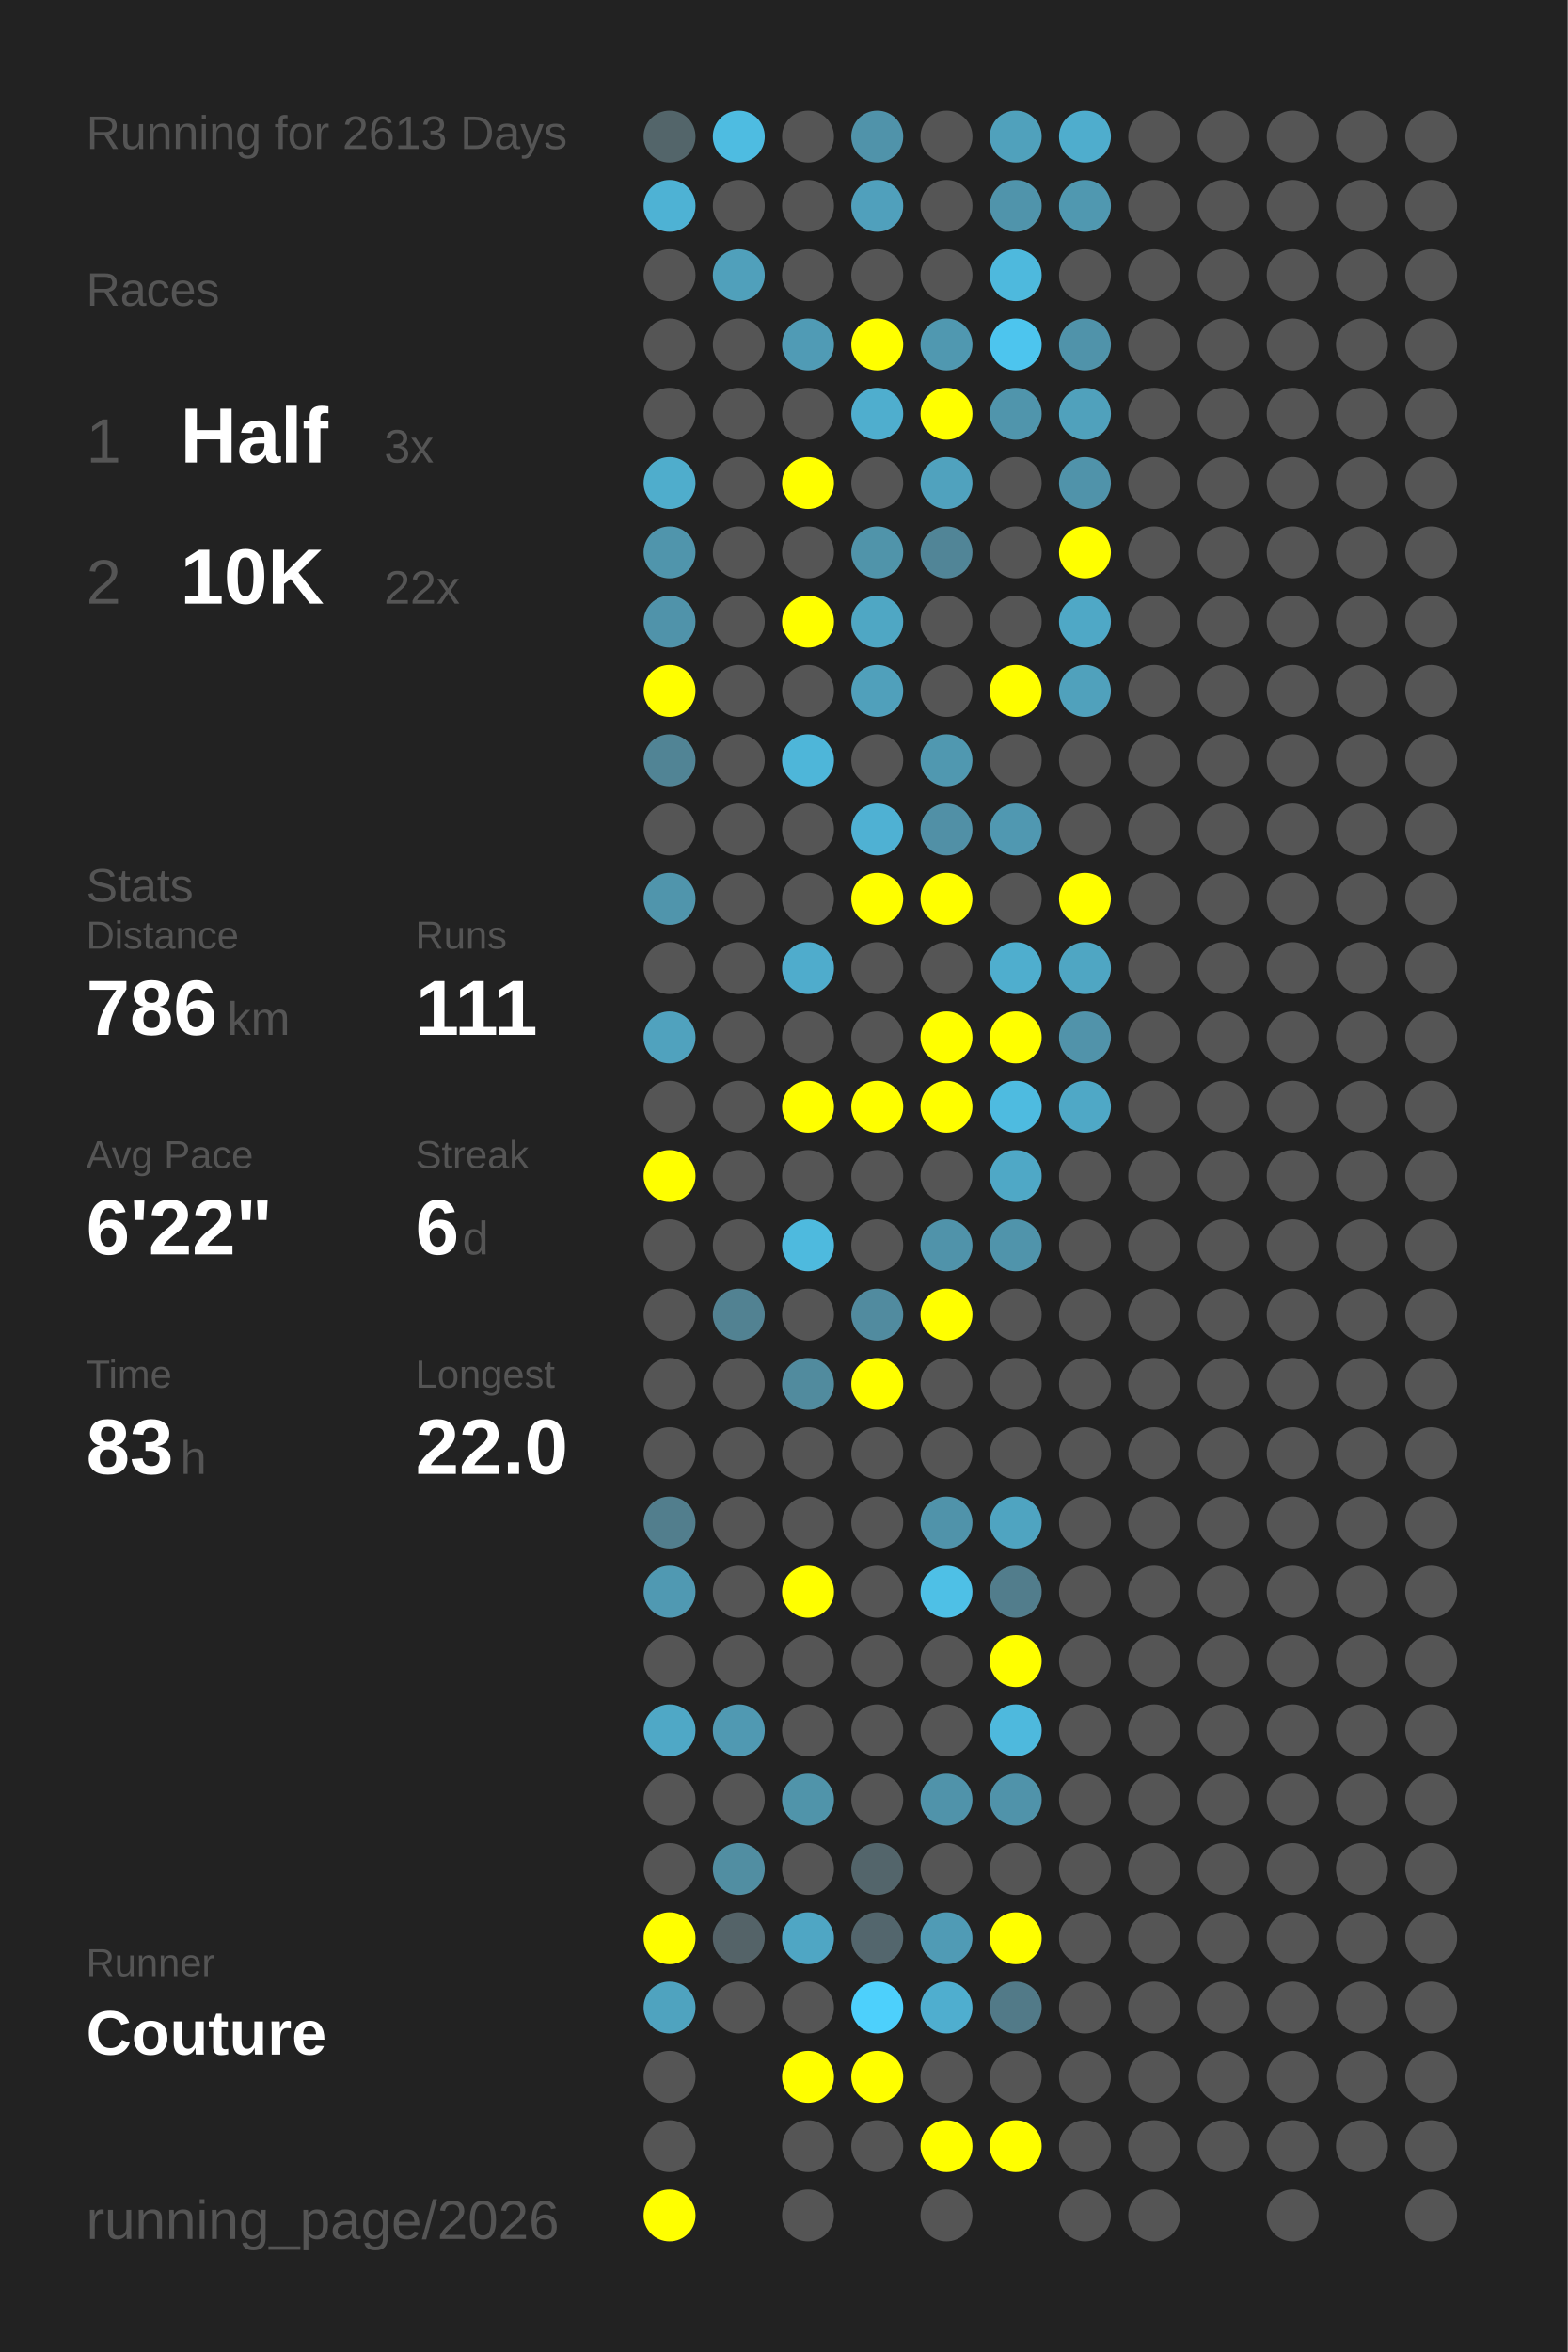
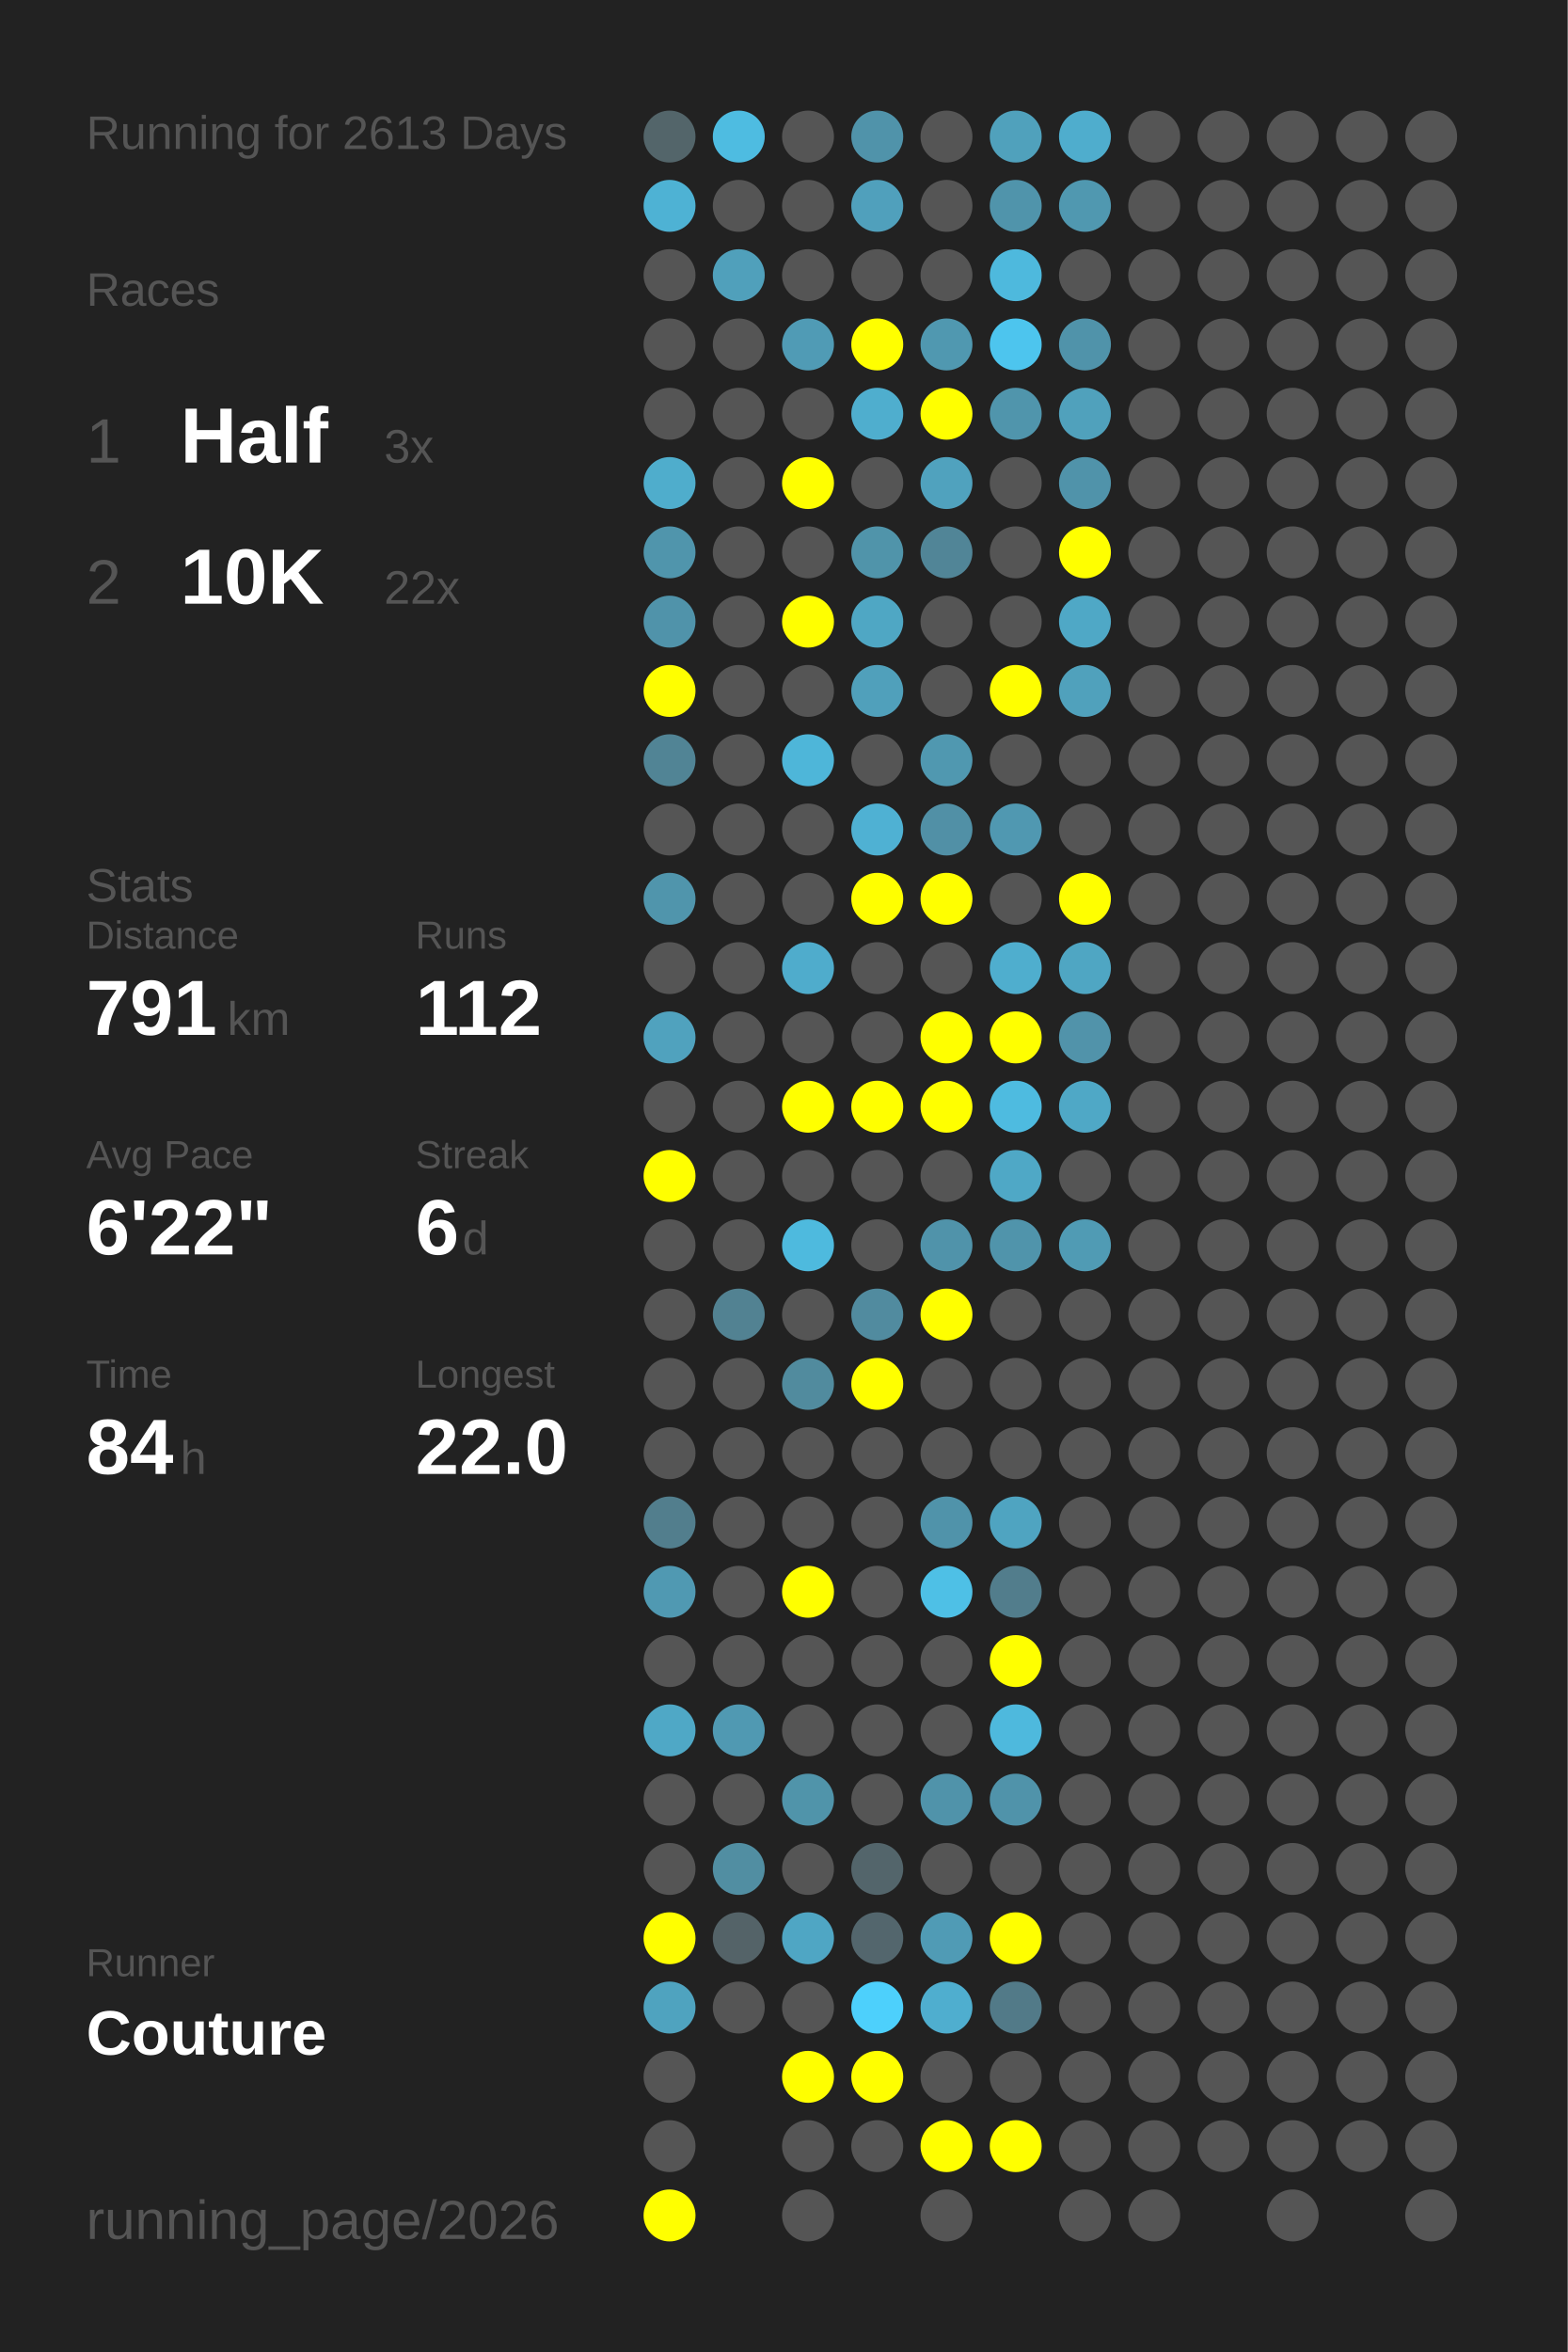
<svg xmlns="http://www.w3.org/2000/svg" baseProfile="full" height="300mm" version="1.1" viewBox="0,0,200,300" width="200mm">
  <defs />
  <rect fill="#222222" height="300" width="200" x="0" y="0" />
  <text fill="#555555" style="font-size:6px; font-family:Arial;" x="11" y="19">Running for 2613 Days</text>
  <text fill="#555555" style="font-size:6px; font-family:Arial;" x="11" y="39">Races</text>
  <text fill="#555555" style="font-size:8px; font-family:Arial;" x="11" y="59">1</text>
  <text fill="#FFFFFF" style="font-size:10px; font-family:Arial; font-weight:bold;" x="23" y="59">Half</text>
  <text fill="#555555" style="font-size:6px; font-family:Arial;" x="49" y="59">3x</text>
  <text fill="#555555" style="font-size:8px; font-family:Arial;" x="11" y="77">2</text>
  <text fill="#FFFFFF" style="font-size:10px; font-family:Arial; font-weight:bold;" x="23" y="77">10K</text>
  <text fill="#555555" style="font-size:6px; font-family:Arial;" x="49" y="77">22x</text>
  <text fill="#555555" style="font-size:6px; font-family:Arial;" x="11" y="115">Stats</text>
  <text fill="#555555" style="font-size:5px; font-family:Arial;" x="11" y="121">Distance</text>
-   <text fill="#FFFFFF" style="font-size:10px; font-family:Arial; font-weight:bold;" x="11" y="132">786</text>
+   <text fill="#FFFFFF" style="font-size:10px; font-family:Arial; font-weight:bold;" x="11" y="132">791</text>
  <text fill="#555555" style="font-size:6px; font-family:Arial;" x="29" y="132">km</text>
  <text fill="#555555" style="font-size:5px; font-family:Arial;" x="53" y="121">Runs</text>
-   <text fill="#FFFFFF" style="font-size:10px; font-family:Arial; font-weight:bold;" x="53" y="132">111</text>
+   <text fill="#FFFFFF" style="font-size:10px; font-family:Arial; font-weight:bold;" x="53" y="132">112</text>
  <text fill="#555555" style="font-size:5px; font-family:Arial;" x="11" y="149">Avg Pace</text>
  <text fill="#FFFFFF" style="font-size:10px; font-family:Arial; font-weight:bold;" x="11" y="160">6'22"</text>
  <text fill="#555555" style="font-size:5px; font-family:Arial;" x="53" y="149">Streak</text>
  <text fill="#FFFFFF" style="font-size:10px; font-family:Arial; font-weight:bold;" x="53" y="160">6</text>
  <text fill="#555555" style="font-size:6px; font-family:Arial;" x="59" y="160">d</text>
  <text fill="#555555" style="font-size:5px; font-family:Arial;" x="11" y="177">Time</text>
-   <text fill="#FFFFFF" style="font-size:10px; font-family:Arial; font-weight:bold;" x="11" y="188">83</text>
+   <text fill="#FFFFFF" style="font-size:10px; font-family:Arial; font-weight:bold;" x="11" y="188">84</text>
  <text fill="#555555" style="font-size:6px; font-family:Arial;" x="23" y="188">h</text>
  <text fill="#555555" style="font-size:5px; font-family:Arial;" x="53" y="177">Longest</text>
  <text fill="#FFFFFF" style="font-size:10px; font-family:Arial; font-weight:bold;" x="53" y="188">22.0</text>
  <text fill="#555555" style="font-size:5px; font-family:Arial;" x="11" y="252.065">Runner</text>
  <text fill="#FFFFFF" style="font-size:8px; font-family:Arial; font-weight:bold;" x="11" y="262.065">Couture</text>
  <text fill="#555555" style="font-size:7px; font-family:Arial;" x="11" y="285.581">running_page/2026</text>
  <circle cx="85.417" cy="17.419" fill="#53656a" r="3.312" />
  <circle cx="85.417" cy="26.258" fill="#4eb2d4" r="3.312" />
  <circle cx="85.417" cy="35.097" fill="#555555" r="3.312" />
  <circle cx="85.417" cy="43.935" fill="#555555" r="3.312" />
  <circle cx="85.417" cy="52.774" fill="#555555" r="3.312" />
  <circle cx="85.417" cy="61.613" fill="#4fadcc" r="3.312" />
  <circle cx="85.417" cy="70.452" fill="#5095ac" r="3.312" />
  <circle cx="85.417" cy="79.29" fill="#5093aa" r="3.312" />
  <circle cx="85.417" cy="88.129" fill="#FFFF00" r="3.312" />
  <circle cx="85.417" cy="96.968" fill="#518495" r="3.312" />
  <circle cx="85.417" cy="105.806" fill="#555555" r="3.312" />
  <circle cx="85.417" cy="114.645" fill="#5095ac" r="3.312" />
  <circle cx="85.417" cy="123.484" fill="#555555" r="3.312" />
  <circle cx="85.417" cy="132.323" fill="#50a2be" r="3.312" />
  <circle cx="85.417" cy="141.161" fill="#555555" r="3.312" />
  <circle cx="85.417" cy="150" fill="#FFFF00" r="3.312" />
  <circle cx="85.417" cy="158.839" fill="#555555" r="3.312" />
  <circle cx="85.417" cy="167.677" fill="#555555" r="3.312" />
  <circle cx="85.417" cy="176.516" fill="#555555" r="3.312" />
  <circle cx="85.417" cy="185.355" fill="#555555" r="3.312" />
  <circle cx="85.417" cy="194.194" fill="#527e8d" r="3.312" />
  <circle cx="85.417" cy="203.032" fill="#5099b2" r="3.312" />
  <circle cx="85.417" cy="211.871" fill="#555555" r="3.312" />
  <circle cx="85.417" cy="220.71" fill="#4fa8c6" r="3.312" />
  <circle cx="85.417" cy="229.548" fill="#555555" r="3.312" />
  <circle cx="85.417" cy="238.387" fill="#555555" r="3.312" />
  <circle cx="85.417" cy="247.226" fill="#FFFF00" r="3.312" />
  <circle cx="85.417" cy="256.065" fill="#4fa3bf" r="3.312" />
  <circle cx="85.417" cy="264.903" fill="#555555" r="3.312" />
  <circle cx="85.417" cy="273.742" fill="#555555" r="3.312" />
  <circle cx="85.417" cy="282.581" fill="#FFFF00" r="3.312" />
  <circle cx="94.25" cy="17.419" fill="#4ebce1" r="3.312" />
  <circle cx="94.25" cy="26.258" fill="#555555" r="3.312" />
  <circle cx="94.25" cy="35.097" fill="#50a0bb" r="3.312" />
  <circle cx="94.25" cy="43.935" fill="#555555" r="3.312" />
  <circle cx="94.25" cy="52.774" fill="#555555" r="3.312" />
  <circle cx="94.25" cy="61.613" fill="#555555" r="3.312" />
  <circle cx="94.25" cy="70.452" fill="#555555" r="3.312" />
  <circle cx="94.25" cy="79.29" fill="#555555" r="3.312" />
  <circle cx="94.25" cy="88.129" fill="#555555" r="3.312" />
  <circle cx="94.25" cy="96.968" fill="#555555" r="3.312" />
  <circle cx="94.25" cy="105.806" fill="#555555" r="3.312" />
  <circle cx="94.25" cy="114.645" fill="#555555" r="3.312" />
  <circle cx="94.25" cy="123.484" fill="#555555" r="3.312" />
  <circle cx="94.25" cy="132.323" fill="#555555" r="3.312" />
  <circle cx="94.25" cy="141.161" fill="#555555" r="3.312" />
  <circle cx="94.25" cy="150" fill="#555555" r="3.312" />
  <circle cx="94.25" cy="158.839" fill="#555555" r="3.312" />
  <circle cx="94.25" cy="167.677" fill="#528292" r="3.312" />
  <circle cx="94.25" cy="176.516" fill="#555555" r="3.312" />
  <circle cx="94.25" cy="185.355" fill="#555555" r="3.312" />
  <circle cx="94.25" cy="194.194" fill="#555555" r="3.312" />
  <circle cx="94.25" cy="203.032" fill="#555555" r="3.312" />
  <circle cx="94.25" cy="211.871" fill="#555555" r="3.312" />
  <circle cx="94.25" cy="220.71" fill="#5099b2" r="3.312" />
  <circle cx="94.25" cy="229.548" fill="#555555" r="3.312" />
  <circle cx="94.25" cy="238.387" fill="#518ea2" r="3.312" />
  <circle cx="94.25" cy="247.226" fill="#546368" r="3.312" />
  <circle cx="94.25" cy="256.065" fill="#555555" r="3.312" />
  <circle cx="103.083" cy="17.419" fill="#555555" r="3.312" />
  <circle cx="103.083" cy="26.258" fill="#555555" r="3.312" />
  <circle cx="103.083" cy="35.097" fill="#555555" r="3.312" />
  <circle cx="103.083" cy="43.935" fill="#509bb5" r="3.312" />
  <circle cx="103.083" cy="52.774" fill="#555555" r="3.312" />
  <circle cx="103.083" cy="61.613" fill="#FFFF00" r="3.312" />
  <circle cx="103.083" cy="70.452" fill="#555555" r="3.312" />
  <circle cx="103.083" cy="79.29" fill="#FFFF00" r="3.312" />
  <circle cx="103.083" cy="88.129" fill="#555555" r="3.312" />
  <circle cx="103.083" cy="96.968" fill="#4eb6d9" r="3.312" />
  <circle cx="103.083" cy="105.806" fill="#555555" r="3.312" />
  <circle cx="103.083" cy="114.645" fill="#555555" r="3.312" />
  <circle cx="103.083" cy="123.484" fill="#4faccc" r="3.312" />
  <circle cx="103.083" cy="132.323" fill="#555555" r="3.312" />
  <circle cx="103.083" cy="141.161" fill="#FFFF00" r="3.312" />
  <circle cx="103.083" cy="150" fill="#555555" r="3.312" />
  <circle cx="103.083" cy="158.839" fill="#4ebade" r="3.312" />
  <circle cx="103.083" cy="167.677" fill="#555555" r="3.312" />
  <circle cx="103.083" cy="176.516" fill="#518b9e" r="3.312" />
  <circle cx="103.083" cy="185.355" fill="#555555" r="3.312" />
  <circle cx="103.083" cy="194.194" fill="#555555" r="3.312" />
  <circle cx="103.083" cy="203.032" fill="#FFFF00" r="3.312" />
  <circle cx="103.083" cy="211.871" fill="#555555" r="3.312" />
  <circle cx="103.083" cy="220.71" fill="#555555" r="3.312" />
  <circle cx="103.083" cy="229.548" fill="#5094aa" r="3.312" />
  <circle cx="103.083" cy="238.387" fill="#555555" r="3.312" />
  <circle cx="103.083" cy="247.226" fill="#4fa6c4" r="3.312" />
  <circle cx="103.083" cy="256.065" fill="#555555" r="3.312" />
  <circle cx="103.083" cy="264.903" fill="#FFFF00" r="3.312" />
  <circle cx="103.083" cy="273.742" fill="#555555" r="3.312" />
  <circle cx="103.083" cy="282.581" fill="#555555" r="3.312" />
  <circle cx="111.917" cy="17.419" fill="#5093aa" r="3.312" />
  <circle cx="111.917" cy="26.258" fill="#50a0bc" r="3.312" />
  <circle cx="111.917" cy="35.097" fill="#555555" r="3.312" />
  <circle cx="111.917" cy="43.935" fill="#FFFF00" r="3.312" />
  <circle cx="111.917" cy="52.774" fill="#4faece" r="3.312" />
  <circle cx="111.917" cy="61.613" fill="#555555" r="3.312" />
  <circle cx="111.917" cy="70.452" fill="#5094aa" r="3.312" />
  <circle cx="111.917" cy="79.29" fill="#4fa7c4" r="3.312" />
  <circle cx="111.917" cy="88.129" fill="#50a0bb" r="3.312" />
  <circle cx="111.917" cy="96.968" fill="#555555" r="3.312" />
  <circle cx="111.917" cy="105.806" fill="#4fb1d3" r="3.312" />
  <circle cx="111.917" cy="114.645" fill="#FFFF00" r="3.312" />
  <circle cx="111.917" cy="123.484" fill="#555555" r="3.312" />
  <circle cx="111.917" cy="132.323" fill="#555555" r="3.312" />
  <circle cx="111.917" cy="141.161" fill="#FFFF00" r="3.312" />
  <circle cx="111.917" cy="150" fill="#555555" r="3.312" />
  <circle cx="111.917" cy="158.839" fill="#555555" r="3.312" />
  <circle cx="111.917" cy="167.677" fill="#518b9f" r="3.312" />
  <circle cx="111.917" cy="176.516" fill="#FFFF00" r="3.312" />
  <circle cx="111.917" cy="185.355" fill="#555555" r="3.312" />
  <circle cx="111.917" cy="194.194" fill="#555555" r="3.312" />
  <circle cx="111.917" cy="203.032" fill="#555555" r="3.312" />
  <circle cx="111.917" cy="211.871" fill="#555555" r="3.312" />
  <circle cx="111.917" cy="220.71" fill="#555555" r="3.312" />
  <circle cx="111.917" cy="229.548" fill="#555555" r="3.312" />
  <circle cx="111.917" cy="238.387" fill="#53656b" r="3.312" />
  <circle cx="111.917" cy="247.226" fill="#53666d" r="3.312" />
  <circle cx="111.917" cy="256.065" fill="#4dd0fc" r="3.312" />
  <circle cx="111.917" cy="264.903" fill="#FFFF00" r="3.312" />
  <circle cx="111.917" cy="273.742" fill="#555555" r="3.312" />
  <circle cx="120.75" cy="17.419" fill="#555555" r="3.312" />
  <circle cx="120.75" cy="26.258" fill="#555555" r="3.312" />
  <circle cx="120.75" cy="35.097" fill="#555555" r="3.312" />
  <circle cx="120.75" cy="43.935" fill="#5098b0" r="3.312" />
  <circle cx="120.75" cy="52.774" fill="#FFFF00" r="3.312" />
  <circle cx="120.75" cy="61.613" fill="#50a2be" r="3.312" />
  <circle cx="120.75" cy="70.452" fill="#518597" r="3.312" />
  <circle cx="120.75" cy="79.29" fill="#555555" r="3.312" />
  <circle cx="120.75" cy="88.129" fill="#555555" r="3.312" />
  <circle cx="120.75" cy="96.968" fill="#5098b0" r="3.312" />
  <circle cx="120.75" cy="105.806" fill="#5190a6" r="3.312" />
  <circle cx="120.75" cy="114.645" fill="#FFFF00" r="3.312" />
  <circle cx="120.75" cy="123.484" fill="#555555" r="3.312" />
  <circle cx="120.75" cy="132.323" fill="#FFFF00" r="3.312" />
  <circle cx="120.75" cy="141.161" fill="#FFFF00" r="3.312" />
  <circle cx="120.75" cy="150" fill="#555555" r="3.312" />
  <circle cx="120.75" cy="158.839" fill="#5093aa" r="3.312" />
  <circle cx="120.75" cy="167.677" fill="#FFFF00" r="3.312" />
  <circle cx="120.75" cy="176.516" fill="#555555" r="3.312" />
  <circle cx="120.75" cy="185.355" fill="#555555" r="3.312" />
  <circle cx="120.75" cy="194.194" fill="#5093aa" r="3.312" />
  <circle cx="120.75" cy="203.032" fill="#4ec0e6" r="3.312" />
  <circle cx="120.75" cy="211.871" fill="#555555" r="3.312" />
  <circle cx="120.75" cy="220.71" fill="#555555" r="3.312" />
  <circle cx="120.75" cy="229.548" fill="#5093aa" r="3.312" />
  <circle cx="120.75" cy="238.387" fill="#555555" r="3.312" />
  <circle cx="120.75" cy="247.226" fill="#509bb5" r="3.312" />
  <circle cx="120.75" cy="256.065" fill="#4faecf" r="3.312" />
  <circle cx="120.75" cy="264.903" fill="#555555" r="3.312" />
  <circle cx="120.75" cy="273.742" fill="#FFFF00" r="3.312" />
  <circle cx="120.75" cy="282.581" fill="#555555" r="3.312" />
  <circle cx="129.583" cy="17.419" fill="#50a1bc" r="3.312" />
  <circle cx="129.583" cy="26.258" fill="#5094ab" r="3.312" />
  <circle cx="129.583" cy="35.097" fill="#4eb9dd" r="3.312" />
  <circle cx="129.583" cy="43.935" fill="#4dc5ee" r="3.312" />
  <circle cx="129.583" cy="52.774" fill="#5095ac" r="3.312" />
  <circle cx="129.583" cy="61.613" fill="#555555" r="3.312" />
  <circle cx="129.583" cy="70.452" fill="#555555" r="3.312" />
  <circle cx="129.583" cy="79.29" fill="#555555" r="3.312" />
  <circle cx="129.583" cy="88.129" fill="#FFFF00" r="3.312" />
  <circle cx="129.583" cy="96.968" fill="#555555" r="3.312" />
  <circle cx="129.583" cy="105.806" fill="#5098b1" r="3.312" />
  <circle cx="129.583" cy="114.645" fill="#555555" r="3.312" />
  <circle cx="129.583" cy="123.484" fill="#4faece" r="3.312" />
  <circle cx="129.583" cy="132.323" fill="#FFFF00" r="3.312" />
  <circle cx="129.583" cy="141.161" fill="#4ebbe0" r="3.312" />
  <circle cx="129.583" cy="150" fill="#4fa8c6" r="3.312" />
  <circle cx="129.583" cy="158.839" fill="#5094ab" r="3.312" />
  <circle cx="129.583" cy="167.677" fill="#555555" r="3.312" />
  <circle cx="129.583" cy="176.516" fill="#555555" r="3.312" />
  <circle cx="129.583" cy="185.355" fill="#555555" r="3.312" />
  <circle cx="129.583" cy="194.194" fill="#4fa4c1" r="3.312" />
  <circle cx="129.583" cy="203.032" fill="#527d8c" r="3.312" />
  <circle cx="129.583" cy="211.871" fill="#FFFF00" r="3.312" />
  <circle cx="129.583" cy="220.71" fill="#4eb9dd" r="3.312" />
  <circle cx="129.583" cy="229.548" fill="#5093aa" r="3.312" />
  <circle cx="129.583" cy="238.387" fill="#555555" r="3.312" />
  <circle cx="129.583" cy="247.226" fill="#FFFF00" r="3.312" />
  <circle cx="129.583" cy="256.065" fill="#527a88" r="3.312" />
  <circle cx="129.583" cy="264.903" fill="#555555" r="3.312" />
  <circle cx="129.583" cy="273.742" fill="#FFFF00" r="3.312" />
  <circle cx="138.417" cy="17.419" fill="#4fadcd" r="3.312" />
  <circle cx="138.417" cy="26.258" fill="#5098b0" r="3.312" />
  <circle cx="138.417" cy="35.097" fill="#555555" r="3.312" />
  <circle cx="138.417" cy="43.935" fill="#5093aa" r="3.312" />
  <circle cx="138.417" cy="52.774" fill="#50a1bc" r="3.312" />
  <circle cx="138.417" cy="61.613" fill="#5093aa" r="3.312" />
  <circle cx="138.417" cy="70.452" fill="#FFFF00" r="3.312" />
  <circle cx="138.417" cy="79.29" fill="#4fa8c6" r="3.312" />
  <circle cx="138.417" cy="88.129" fill="#50a1bc" r="3.312" />
  <circle cx="138.417" cy="96.968" fill="#555555" r="3.312" />
  <circle cx="138.417" cy="105.806" fill="#555555" r="3.312" />
  <circle cx="138.417" cy="114.645" fill="#FFFF00" r="3.312" />
  <circle cx="138.417" cy="123.484" fill="#4fa6c3" r="3.312" />
  <circle cx="138.417" cy="132.323" fill="#5193aa" r="3.312" />
  <circle cx="138.417" cy="141.161" fill="#4fa8c6" r="3.312" />
  <circle cx="138.417" cy="150" fill="#555555" r="3.312" />
-   <circle cx="138.417" cy="158.839" fill="#555555" r="3.312" />
+   <circle cx="138.417" cy="158.839" fill="#509bb4" r="3.312" />
  <circle cx="138.417" cy="167.677" fill="#555555" r="3.312" />
  <circle cx="138.417" cy="176.516" fill="#555555" r="3.312" />
  <circle cx="138.417" cy="185.355" fill="#555555" r="3.312" />
  <circle cx="138.417" cy="194.194" fill="#555555" r="3.312" />
  <circle cx="138.417" cy="203.032" fill="#555555" r="3.312" />
  <circle cx="138.417" cy="211.871" fill="#555555" r="3.312" />
  <circle cx="138.417" cy="220.71" fill="#555555" r="3.312" />
  <circle cx="138.417" cy="229.548" fill="#555555" r="3.312" />
  <circle cx="138.417" cy="238.387" fill="#555555" r="3.312" />
  <circle cx="138.417" cy="247.226" fill="#555555" r="3.312" />
  <circle cx="138.417" cy="256.065" fill="#555555" r="3.312" />
  <circle cx="138.417" cy="264.903" fill="#555555" r="3.312" />
  <circle cx="138.417" cy="273.742" fill="#555555" r="3.312" />
  <circle cx="138.417" cy="282.581" fill="#555555" r="3.312" />
  <circle cx="147.25" cy="17.419" fill="#555555" r="3.312" />
  <circle cx="147.25" cy="26.258" fill="#555555" r="3.312" />
  <circle cx="147.25" cy="35.097" fill="#555555" r="3.312" />
  <circle cx="147.25" cy="43.935" fill="#555555" r="3.312" />
  <circle cx="147.25" cy="52.774" fill="#555555" r="3.312" />
  <circle cx="147.25" cy="61.613" fill="#555555" r="3.312" />
  <circle cx="147.25" cy="70.452" fill="#555555" r="3.312" />
  <circle cx="147.25" cy="79.29" fill="#555555" r="3.312" />
  <circle cx="147.25" cy="88.129" fill="#555555" r="3.312" />
  <circle cx="147.25" cy="96.968" fill="#555555" r="3.312" />
  <circle cx="147.25" cy="105.806" fill="#555555" r="3.312" />
  <circle cx="147.25" cy="114.645" fill="#555555" r="3.312" />
  <circle cx="147.25" cy="123.484" fill="#555555" r="3.312" />
  <circle cx="147.25" cy="132.323" fill="#555555" r="3.312" />
  <circle cx="147.25" cy="141.161" fill="#555555" r="3.312" />
  <circle cx="147.25" cy="150" fill="#555555" r="3.312" />
  <circle cx="147.25" cy="158.839" fill="#555555" r="3.312" />
  <circle cx="147.25" cy="167.677" fill="#555555" r="3.312" />
  <circle cx="147.25" cy="176.516" fill="#555555" r="3.312" />
  <circle cx="147.25" cy="185.355" fill="#555555" r="3.312" />
  <circle cx="147.25" cy="194.194" fill="#555555" r="3.312" />
  <circle cx="147.25" cy="203.032" fill="#555555" r="3.312" />
  <circle cx="147.25" cy="211.871" fill="#555555" r="3.312" />
  <circle cx="147.25" cy="220.71" fill="#555555" r="3.312" />
  <circle cx="147.25" cy="229.548" fill="#555555" r="3.312" />
  <circle cx="147.25" cy="238.387" fill="#555555" r="3.312" />
  <circle cx="147.25" cy="247.226" fill="#555555" r="3.312" />
  <circle cx="147.25" cy="256.065" fill="#555555" r="3.312" />
  <circle cx="147.25" cy="264.903" fill="#555555" r="3.312" />
  <circle cx="147.25" cy="273.742" fill="#555555" r="3.312" />
  <circle cx="147.25" cy="282.581" fill="#555555" r="3.312" />
  <circle cx="156.083" cy="17.419" fill="#555555" r="3.312" />
  <circle cx="156.083" cy="26.258" fill="#555555" r="3.312" />
  <circle cx="156.083" cy="35.097" fill="#555555" r="3.312" />
  <circle cx="156.083" cy="43.935" fill="#555555" r="3.312" />
  <circle cx="156.083" cy="52.774" fill="#555555" r="3.312" />
  <circle cx="156.083" cy="61.613" fill="#555555" r="3.312" />
  <circle cx="156.083" cy="70.452" fill="#555555" r="3.312" />
  <circle cx="156.083" cy="79.29" fill="#555555" r="3.312" />
  <circle cx="156.083" cy="88.129" fill="#555555" r="3.312" />
  <circle cx="156.083" cy="96.968" fill="#555555" r="3.312" />
  <circle cx="156.083" cy="105.806" fill="#555555" r="3.312" />
  <circle cx="156.083" cy="114.645" fill="#555555" r="3.312" />
  <circle cx="156.083" cy="123.484" fill="#555555" r="3.312" />
  <circle cx="156.083" cy="132.323" fill="#555555" r="3.312" />
  <circle cx="156.083" cy="141.161" fill="#555555" r="3.312" />
  <circle cx="156.083" cy="150" fill="#555555" r="3.312" />
  <circle cx="156.083" cy="158.839" fill="#555555" r="3.312" />
  <circle cx="156.083" cy="167.677" fill="#555555" r="3.312" />
  <circle cx="156.083" cy="176.516" fill="#555555" r="3.312" />
  <circle cx="156.083" cy="185.355" fill="#555555" r="3.312" />
  <circle cx="156.083" cy="194.194" fill="#555555" r="3.312" />
  <circle cx="156.083" cy="203.032" fill="#555555" r="3.312" />
  <circle cx="156.083" cy="211.871" fill="#555555" r="3.312" />
  <circle cx="156.083" cy="220.71" fill="#555555" r="3.312" />
  <circle cx="156.083" cy="229.548" fill="#555555" r="3.312" />
  <circle cx="156.083" cy="238.387" fill="#555555" r="3.312" />
  <circle cx="156.083" cy="247.226" fill="#555555" r="3.312" />
  <circle cx="156.083" cy="256.065" fill="#555555" r="3.312" />
  <circle cx="156.083" cy="264.903" fill="#555555" r="3.312" />
  <circle cx="156.083" cy="273.742" fill="#555555" r="3.312" />
  <circle cx="164.917" cy="17.419" fill="#555555" r="3.312" />
  <circle cx="164.917" cy="26.258" fill="#555555" r="3.312" />
  <circle cx="164.917" cy="35.097" fill="#555555" r="3.312" />
  <circle cx="164.917" cy="43.935" fill="#555555" r="3.312" />
  <circle cx="164.917" cy="52.774" fill="#555555" r="3.312" />
  <circle cx="164.917" cy="61.613" fill="#555555" r="3.312" />
  <circle cx="164.917" cy="70.452" fill="#555555" r="3.312" />
  <circle cx="164.917" cy="79.29" fill="#555555" r="3.312" />
  <circle cx="164.917" cy="88.129" fill="#555555" r="3.312" />
  <circle cx="164.917" cy="96.968" fill="#555555" r="3.312" />
  <circle cx="164.917" cy="105.806" fill="#555555" r="3.312" />
  <circle cx="164.917" cy="114.645" fill="#555555" r="3.312" />
  <circle cx="164.917" cy="123.484" fill="#555555" r="3.312" />
  <circle cx="164.917" cy="132.323" fill="#555555" r="3.312" />
  <circle cx="164.917" cy="141.161" fill="#555555" r="3.312" />
  <circle cx="164.917" cy="150" fill="#555555" r="3.312" />
  <circle cx="164.917" cy="158.839" fill="#555555" r="3.312" />
  <circle cx="164.917" cy="167.677" fill="#555555" r="3.312" />
  <circle cx="164.917" cy="176.516" fill="#555555" r="3.312" />
  <circle cx="164.917" cy="185.355" fill="#555555" r="3.312" />
  <circle cx="164.917" cy="194.194" fill="#555555" r="3.312" />
  <circle cx="164.917" cy="203.032" fill="#555555" r="3.312" />
  <circle cx="164.917" cy="211.871" fill="#555555" r="3.312" />
  <circle cx="164.917" cy="220.71" fill="#555555" r="3.312" />
  <circle cx="164.917" cy="229.548" fill="#555555" r="3.312" />
  <circle cx="164.917" cy="238.387" fill="#555555" r="3.312" />
  <circle cx="164.917" cy="247.226" fill="#555555" r="3.312" />
  <circle cx="164.917" cy="256.065" fill="#555555" r="3.312" />
  <circle cx="164.917" cy="264.903" fill="#555555" r="3.312" />
  <circle cx="164.917" cy="273.742" fill="#555555" r="3.312" />
  <circle cx="164.917" cy="282.581" fill="#555555" r="3.312" />
  <circle cx="173.75" cy="17.419" fill="#555555" r="3.312" />
  <circle cx="173.75" cy="26.258" fill="#555555" r="3.312" />
  <circle cx="173.75" cy="35.097" fill="#555555" r="3.312" />
  <circle cx="173.75" cy="43.935" fill="#555555" r="3.312" />
  <circle cx="173.75" cy="52.774" fill="#555555" r="3.312" />
  <circle cx="173.75" cy="61.613" fill="#555555" r="3.312" />
  <circle cx="173.75" cy="70.452" fill="#555555" r="3.312" />
  <circle cx="173.75" cy="79.29" fill="#555555" r="3.312" />
  <circle cx="173.75" cy="88.129" fill="#555555" r="3.312" />
  <circle cx="173.75" cy="96.968" fill="#555555" r="3.312" />
  <circle cx="173.75" cy="105.806" fill="#555555" r="3.312" />
  <circle cx="173.75" cy="114.645" fill="#555555" r="3.312" />
  <circle cx="173.75" cy="123.484" fill="#555555" r="3.312" />
  <circle cx="173.75" cy="132.323" fill="#555555" r="3.312" />
  <circle cx="173.75" cy="141.161" fill="#555555" r="3.312" />
  <circle cx="173.75" cy="150" fill="#555555" r="3.312" />
  <circle cx="173.75" cy="158.839" fill="#555555" r="3.312" />
  <circle cx="173.75" cy="167.677" fill="#555555" r="3.312" />
  <circle cx="173.75" cy="176.516" fill="#555555" r="3.312" />
  <circle cx="173.75" cy="185.355" fill="#555555" r="3.312" />
  <circle cx="173.75" cy="194.194" fill="#555555" r="3.312" />
  <circle cx="173.75" cy="203.032" fill="#555555" r="3.312" />
  <circle cx="173.75" cy="211.871" fill="#555555" r="3.312" />
  <circle cx="173.75" cy="220.71" fill="#555555" r="3.312" />
  <circle cx="173.75" cy="229.548" fill="#555555" r="3.312" />
  <circle cx="173.75" cy="238.387" fill="#555555" r="3.312" />
  <circle cx="173.75" cy="247.226" fill="#555555" r="3.312" />
  <circle cx="173.75" cy="256.065" fill="#555555" r="3.312" />
  <circle cx="173.75" cy="264.903" fill="#555555" r="3.312" />
  <circle cx="173.75" cy="273.742" fill="#555555" r="3.312" />
  <circle cx="182.583" cy="17.419" fill="#555555" r="3.312" />
  <circle cx="182.583" cy="26.258" fill="#555555" r="3.312" />
  <circle cx="182.583" cy="35.097" fill="#555555" r="3.312" />
  <circle cx="182.583" cy="43.935" fill="#555555" r="3.312" />
  <circle cx="182.583" cy="52.774" fill="#555555" r="3.312" />
  <circle cx="182.583" cy="61.613" fill="#555555" r="3.312" />
  <circle cx="182.583" cy="70.452" fill="#555555" r="3.312" />
  <circle cx="182.583" cy="79.29" fill="#555555" r="3.312" />
  <circle cx="182.583" cy="88.129" fill="#555555" r="3.312" />
  <circle cx="182.583" cy="96.968" fill="#555555" r="3.312" />
  <circle cx="182.583" cy="105.806" fill="#555555" r="3.312" />
  <circle cx="182.583" cy="114.645" fill="#555555" r="3.312" />
  <circle cx="182.583" cy="123.484" fill="#555555" r="3.312" />
  <circle cx="182.583" cy="132.323" fill="#555555" r="3.312" />
  <circle cx="182.583" cy="141.161" fill="#555555" r="3.312" />
  <circle cx="182.583" cy="150" fill="#555555" r="3.312" />
  <circle cx="182.583" cy="158.839" fill="#555555" r="3.312" />
  <circle cx="182.583" cy="167.677" fill="#555555" r="3.312" />
  <circle cx="182.583" cy="176.516" fill="#555555" r="3.312" />
  <circle cx="182.583" cy="185.355" fill="#555555" r="3.312" />
  <circle cx="182.583" cy="194.194" fill="#555555" r="3.312" />
  <circle cx="182.583" cy="203.032" fill="#555555" r="3.312" />
  <circle cx="182.583" cy="211.871" fill="#555555" r="3.312" />
  <circle cx="182.583" cy="220.71" fill="#555555" r="3.312" />
  <circle cx="182.583" cy="229.548" fill="#555555" r="3.312" />
  <circle cx="182.583" cy="238.387" fill="#555555" r="3.312" />
  <circle cx="182.583" cy="247.226" fill="#555555" r="3.312" />
  <circle cx="182.583" cy="256.065" fill="#555555" r="3.312" />
  <circle cx="182.583" cy="264.903" fill="#555555" r="3.312" />
  <circle cx="182.583" cy="273.742" fill="#555555" r="3.312" />
  <circle cx="182.583" cy="282.581" fill="#555555" r="3.312" />
</svg>
